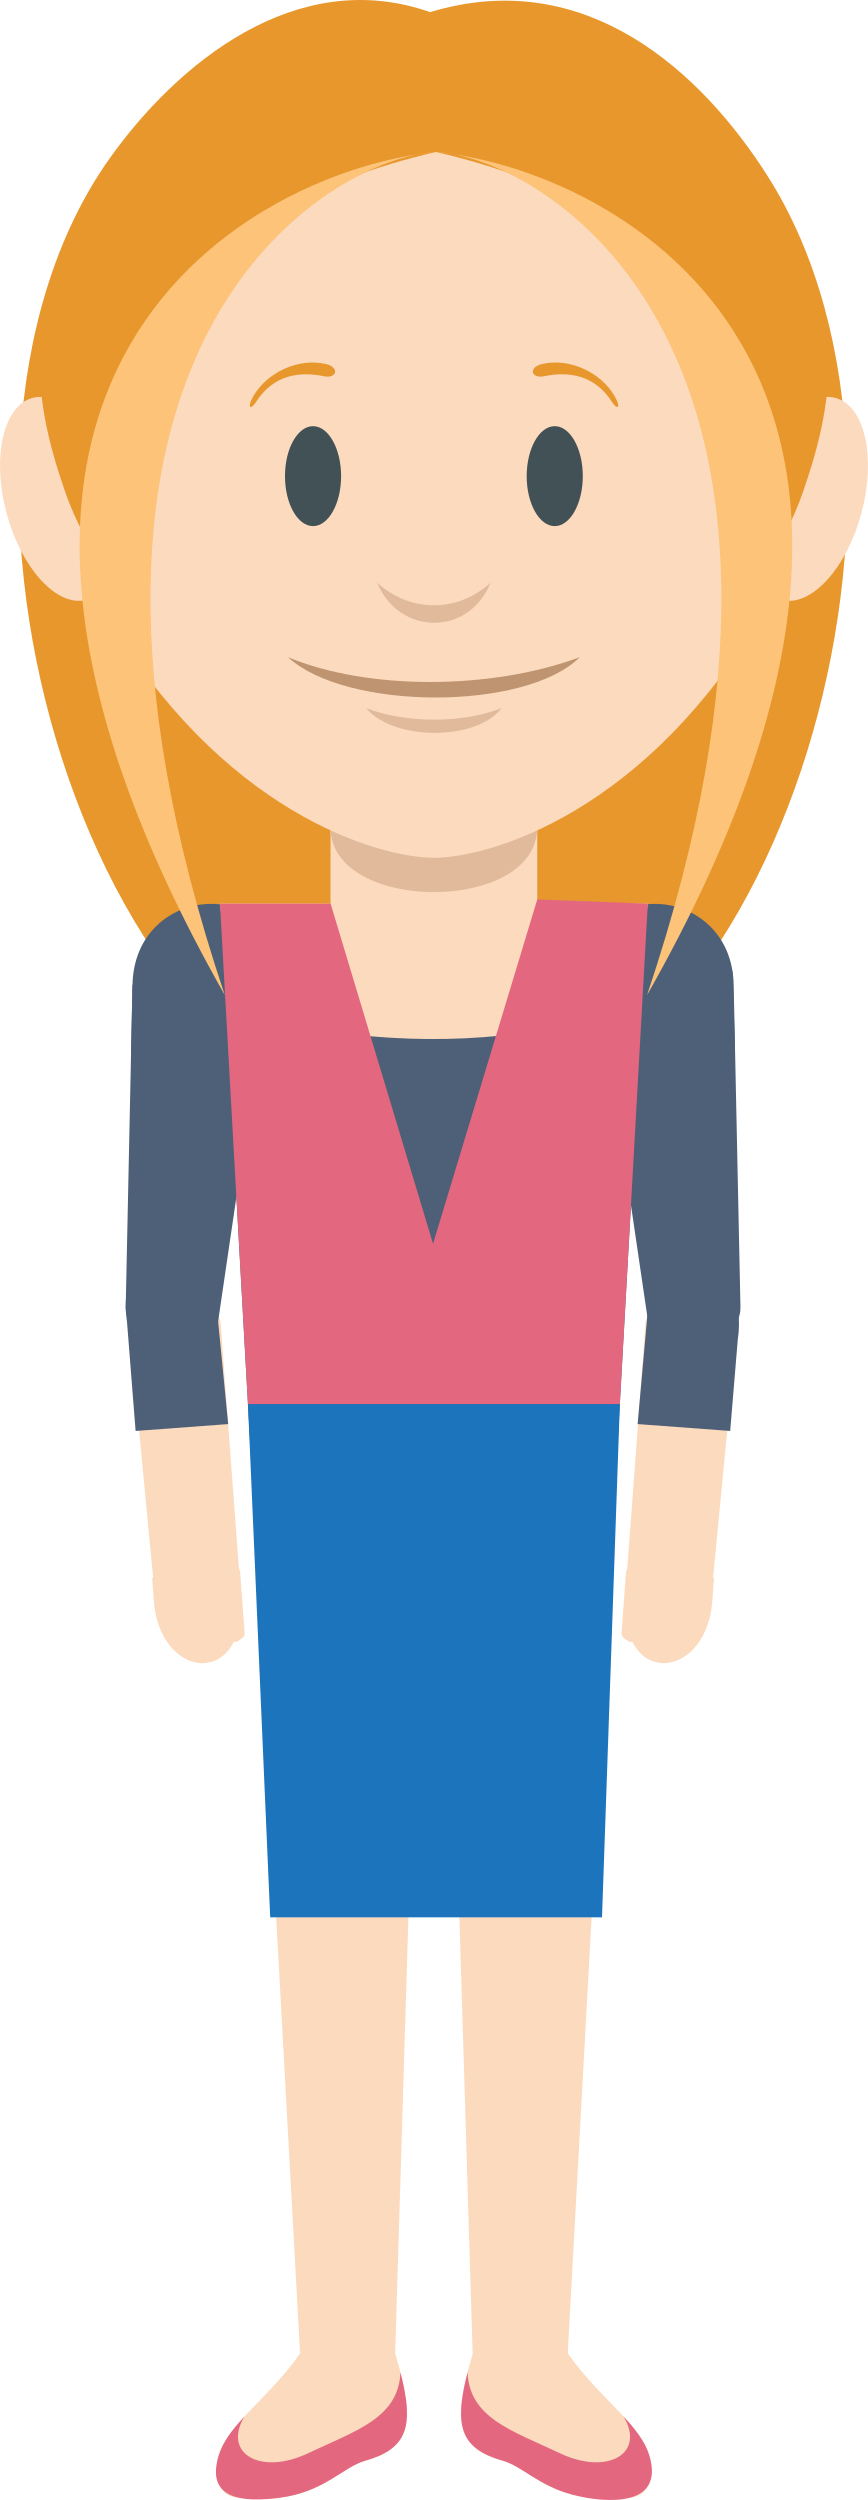
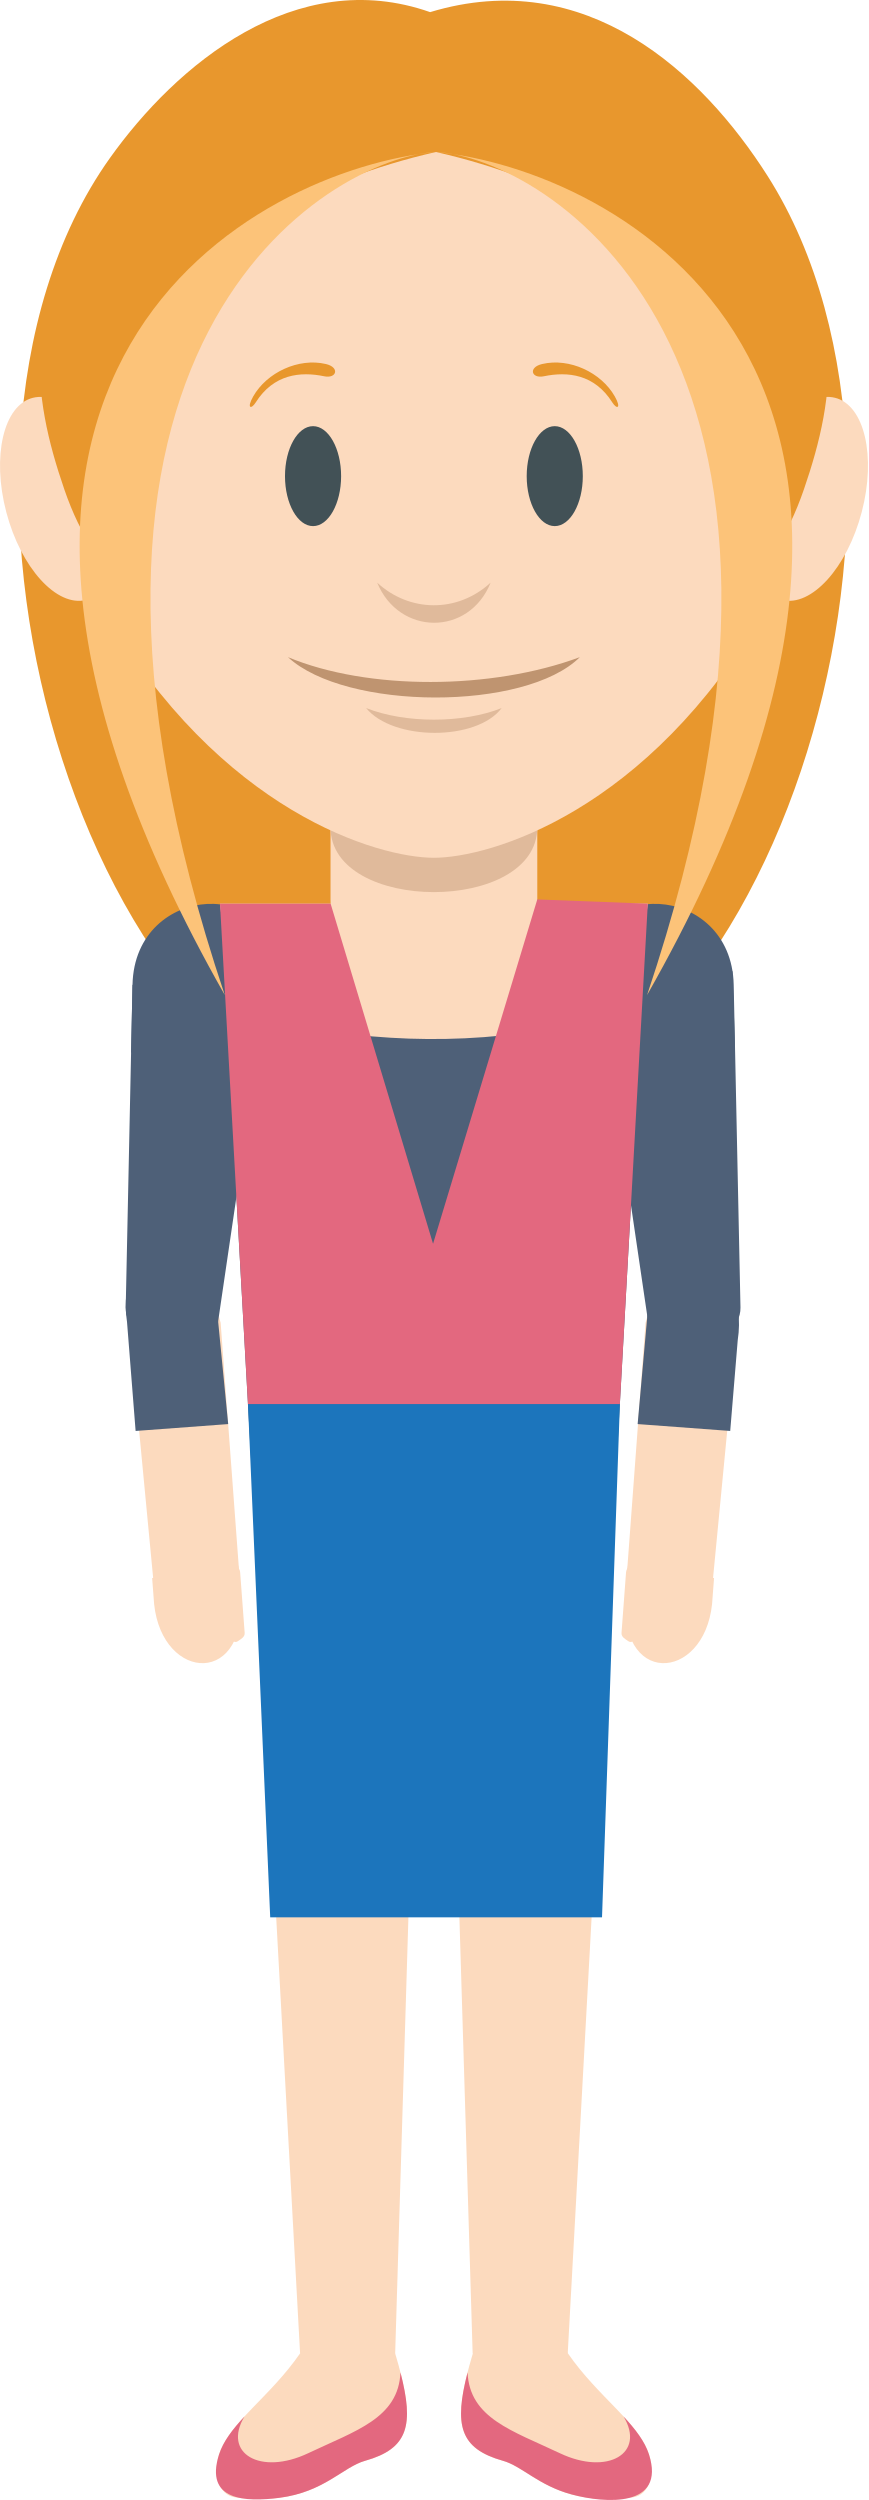
- <svg xmlns="http://www.w3.org/2000/svg" width="31.109mm" height="89.602mm" viewBox="0 0 110.229 317.487" id="svg8924" version="1.1">
-   <defs id="defs8926" />
-   <g id="layer1" transform="translate(-24.8855,-105.047)">
-     <g id="g176" transform="matrix(1.25,0,0,-1.25,55.26875,304.8509)">
-       <path d="m 0,0 -1.891,25.454 c -1.634,6.744 -10.373,5.938 -9.096,-2.424 L -8.677,-1.223 0,0 Z" style="fill:#fcdabe;fill-opacity:1;fill-rule:evenodd;stroke:none" id="path178" />
-     </g>
-     <g id="g180" transform="matrix(1.25,0,0,-1.25,104.5011,304.8509)">
-       <path d="m 0,0 1.891,25.454 c 1.636,6.744 10.463,6.593 9.185,-1.768 L 8.677,-1.223 0,0 Z" style="fill:#fcdabe;fill-opacity:1;fill-rule:evenodd;stroke:none" id="path182" />
-     </g>
-     <g id="g184" transform="matrix(1.25,0,0,-1.25,79.50805,106.5868)">
-       <path d="m 0,0 c -13.678,4.808 -25.799,-5.368 -32.534,-14.826 -22.28,-31.289 -1.627,-98.686 32.917,-98.686 33.892,0 54.252,64.873 33.898,96.873 C 27.617,-6.163 15.881,4.808 0,0" style="fill:#e8972d;fill-opacity:1;fill-rule:evenodd;stroke:none" id="path186" />
-     </g>
-     <g id="g188" transform="matrix(1.25,0,0,-1.25,59.06885,228.7581)">
-       <path d="m 0,0 -5.284,-35.936 c -0.644,-4.383 -9.376,-1.982 -9.292,2.069 l 0.691,32.788 C -13.664,9.472 1.457,9.906 0,0" style="fill:#4e6078;fill-opacity:1;fill-rule:evenodd;stroke:none" id="path190" />
-     </g>
-     <g id="g192" transform="matrix(1.25,0,0,-1.25,100.7009,228.7581)">
-       <path d="m 0,0 5.284,-35.936 c 0.644,-4.383 9.376,-1.982 9.292,2.07 L 13.887,-1.079 C 13.665,9.471 -1.457,9.906 0,0" style="fill:#4e6078;fill-opacity:1;fill-rule:evenodd;stroke:none" id="path194" />
-     </g>
-     <g id="g196" transform="matrix(1.25,0,0,-1.25,107.1538,219.8091)">
-       <path d="m 0,0 -8.326,-62.257 -13.705,0 -14.2,0 L -43.465,0 0,0 Z" style="fill:#fcdabe;fill-opacity:1;fill-rule:evenodd;stroke:none" id="path198" />
-     </g>
-     <g id="g200" transform="matrix(1.25,0,0,-1.25,62.99215,403.9159)">
-       <path d="m 0,0 c -3.09,-4.474 -7.206,-7.048 -8.235,-10.275 -0.581,-1.826 -0.148,-4.133 1.706,-4.363 7.978,-0.987 10.297,2.933 13.139,3.729 C 11.522,-9.531 11.647,-6.706 9.661,0 7.673,6.706 2.487,4.185 0,0" style="fill:#fcdabe;fill-opacity:1;fill-rule:evenodd;stroke:none" id="path202" />
-     </g>
-     <g id="g204" transform="matrix(1.25,0,0,-1.25,57.17005,297.6308)">
-       <path d="m 0,0 36.508,0 -4.657,-85.028 -9.661,0 -1.965,64.67 c -0.155,5.128 -3.786,5.158 -3.942,0 l -1.964,-64.67 -9.661,0 L 0,0 Z" style="fill:#fcdabe;fill-opacity:1;fill-rule:evenodd;stroke:none" id="path206" />
-     </g>
-     <g id="g208" transform="matrix(1.25,0,0,-1.25,105.4202,303.8948)">
-       <path d="m 0,0 0,0 c -0.352,0.237 -0.793,-0.239 -0.825,-0.656 l -0.46,-6.162 c -0.032,-0.417 0.369,-0.624 0.721,-0.861 l 0,-10e-4 c 0.353,-0.237 0.793,0.239 0.825,0.657 l 0.46,6.161 C 0.753,-0.445 0.424,-0.056 0,0" style="fill:#fcdabe;fill-opacity:1;fill-rule:evenodd;stroke:none" id="path210" />
-     </g>
-     <g id="g212" transform="matrix(1.25,0,0,-1.25,104.3692,307.1883)">
-       <path d="M 0,0 0.202,2.65 8.956,1.39 8.755,-1.26 C 7.907,-9.239 -0.993,-9.688 0,0" style="fill:#fcdabe;fill-opacity:1;fill-rule:evenodd;stroke:none" id="path214" />
-     </g>
-     <g id="g216" transform="matrix(1.25,0,0,-1.25,79.98675,177.6336)">
-       <path d="m 0,0 0,0 c 5.778,0 10.504,-4.726 10.504,-10.503 l 0,-22.805 c 0,-5.777 -4.726,-10.503 -10.504,-10.503 -5.776,0 -10.502,4.726 -10.502,10.503 l 0,22.805 C -10.502,-4.726 -5.776,0 0,0" style="fill:#fcdabe;fill-opacity:1;fill-rule:evenodd;stroke:none" id="path218" />
-     </g>
-     <g id="g220" transform="matrix(1.25,0,0,-1.25,93.11615,210.1196)">
-       <path d="M 0,0 0,0 C 0,-8.77 -21.005,-8.77 -21.005,0 -21.005,8.769 0,8.769 0,0" style="fill:#e0ba9b;fill-opacity:1;fill-rule:evenodd;stroke:none" id="path222" />
-     </g>
-     <g id="g224" transform="matrix(1.25,0,0,-1.25,79.98675,109.6064)">
-       <path d="M 0,0 C -45.955,0 -42.435,-43.08 -33.667,-58.237 -21.701,-78.922 -5.608,-83.499 0,-83.499 c 5.61,0 21.703,4.577 33.669,25.262 C 42.437,-43.08 45.956,0 0,0" style="fill:#fcdabe;fill-opacity:1;fill-rule:evenodd;stroke:none" id="path226" />
-     </g>
-     <g id="g228" transform="matrix(1.25,0,0,-1.25,54.34955,303.8958)">
-       <path d="m 0,0 0.002,0.001 c 0.351,0.238 0.791,-0.239 0.823,-0.656 l 0.46,-6.162 C 1.317,-7.234 0.916,-7.441 0.564,-7.678 l 0,-0.001 c -0.353,-0.237 -0.793,0.239 -0.825,0.657 l -0.46,6.161 C -0.752,-0.444 -0.424,-0.056 0,0" style="fill:#fcdabe;fill-opacity:1;fill-rule:evenodd;stroke:none" id="path230" />
-     </g>
-     <g id="g232" transform="matrix(1.25,0,0,-1.25,55.40075,307.1883)">
-       <path d="M 0,0 -0.2,2.65 -8.956,1.39 -8.755,-1.26 C -7.907,-9.239 0.993,-9.689 0,0" style="fill:#fcdabe;fill-opacity:1;fill-rule:evenodd;stroke:none" id="path234" />
-     </g>
-     <g id="g236" transform="matrix(1.25,0,0,-1.25,117.9077,228.3756)">
-       <path d="m 0,0 0.256,-7.821 -9.868,-3.393 -2.47,-44.19 -36.508,0 -2.432,43.535 -10.08,3.607 0.145,6.877 C -43.104,-6.818 -24.276,-11.004 0,0" style="fill:#4e6078;fill-opacity:1;fill-rule:evenodd;stroke:none" id="path238" />
-     </g>
-     <g id="g240" transform="matrix(1.25,0,0,-1.25,56.37155,283.3562)">
-       <path d="m 0,0 2.262,-52.148 33.711,0 L 37.786,0 0,0 Z" style="fill:#1c75bc;fill-opacity:1;fill-rule:evenodd;stroke:none" id="path242" />
-     </g>
-     <g id="g244" transform="matrix(1.25,0,0,-1.25,97.00805,403.9159)">
-       <path d="m 0,0 c 3.092,-4.474 7.208,-7.048 8.237,-10.275 0.581,-1.826 0.148,-4.133 -1.706,-4.363 -7.979,-0.987 -10.298,2.933 -13.139,3.729 C -11.52,-9.531 -11.645,-6.706 -9.659,0 -7.671,6.706 -2.485,4.185 0,0" style="fill:#fcdabe;fill-opacity:1;fill-rule:evenodd;stroke:none" id="path246" />
-     </g>
-     <g id="g248" transform="matrix(1.25,0,0,-1.25,29.07245,155.5639)">
-       <path d="M 0,0 C 2.99,0.742 6.621,-3.255 8.111,-8.928 9.6,-14.6 8.387,-19.8 5.397,-20.542 c -2.989,-0.743 -6.621,3.255 -8.11,8.928 C -4.203,-5.942 -2.988,-0.742 0,0" style="fill:#fcdabe;fill-opacity:1;fill-rule:evenodd;stroke:none" id="path250" />
-     </g>
-     <g id="g252" transform="matrix(1.25,0,0,-1.25,130.9255,155.5639)">
-       <path d="M 0,0 C -2.988,0.742 -6.619,-3.255 -8.109,-8.928 -9.6,-14.6 -8.385,-19.8 -5.395,-20.542 c 2.988,-0.743 6.619,3.255 8.109,8.928 C 4.205,-5.942 2.99,-0.742 0,0" style="fill:#fcdabe;fill-opacity:1;fill-rule:evenodd;stroke:none" id="path254" />
-     </g>
-     <g id="g256" transform="matrix(1.25,0,0,-1.25,95.33505,171.8607)">
-       <path d="m 0,0 c 1.569,0 2.85,2.28 2.85,5.077 0,2.797 -1.281,5.078 -2.85,5.078 -1.569,0 -2.85,-2.281 -2.85,-5.078 C -2.85,2.28 -1.569,0 0,0" style="fill:#425156;fill-opacity:1;fill-rule:evenodd;stroke:none" id="path258" />
-     </g>
-     <g id="g260" transform="matrix(1.25,0,0,-1.25,64.64065,171.8607)">
-       <path d="m 0,0 c 1.569,0 2.85,2.28 2.85,5.077 0,2.797 -1.281,5.078 -2.85,5.078 -1.569,0 -2.851,-2.281 -2.851,-5.078 C -2.851,2.28 -1.569,0 0,0" style="fill:#425156;fill-opacity:1;fill-rule:evenodd;stroke:none" id="path262" />
-     </g>
-     <g id="g264" transform="matrix(1.25,0,0,-1.25,98.52225,188.5018)">
-       <path d="M 0,0 C -5.526,-5.502 -23.795,-5.431 -29.655,0 -21.523,-3.389 -8.977,-3.339 0,0" style="fill:#bf9470;fill-opacity:1;fill-rule:evenodd;stroke:none" id="path266" />
-     </g>
-     <g id="g268" transform="matrix(1.25,0,0,-1.25,87.19335,179.0383)">
-       <path d="M 0,0 C -2.212,-5.484 -9.317,-5.388 -11.529,0 -8.29,-2.995 -3.414,-3.135 0,0" style="fill:#e0ba9b;fill-opacity:1;fill-rule:evenodd;stroke:none" id="path270" />
-     </g>
-     <g id="g272" transform="matrix(1.25,0,0,-1.25,45.43855,144.6679)">
-       <path d="m 0,0 c -6.959,-6.098 -6.52,-14.909 -6.048,-21.018 0.474,-6.109 -2.215,-1.798 -3.861,2.992 -1.645,4.79 -2.819,9.617 -2.448,15.023 C -11.989,2.403 3.319,11.057 0,0" style="fill:#e8972d;fill-opacity:1;fill-rule:evenodd;stroke:none" id="path274" />
-     </g>
-     <g id="g276" transform="matrix(1.25,0,0,-1.25,114.5887,144.6679)">
-       <path d="m 0,0 c 6.959,-6.098 6.522,-14.909 6.048,-21.018 -0.472,-6.109 2.217,-1.798 3.861,2.992 1.647,4.79 2.819,9.617 2.45,15.023 C 11.991,2.403 -3.318,11.057 0,0" style="fill:#e8972d;fill-opacity:1;fill-rule:evenodd;stroke:none" id="path278" />
-     </g>
-     <g id="g280" transform="matrix(1.25,0,0,-1.25,55.93765,411.9201)">
-       <path d="m 0,0 c -1.201,-1.3 -2.163,-2.529 -2.591,-3.872 -1.503,-4.717 2.698,-4.841 6.13,-4.398 4.576,0.59 6.485,3.14 8.715,3.764 4.412,1.239 4.962,3.644 3.587,8.982 C 15.652,-0.181 11.296,-1.447 6.46,-3.741 1.623,-6.036 -2.276,-3.764 0,0" style="fill:#e3687f;fill-opacity:1;fill-rule:evenodd;stroke:none" id="path282" />
-     </g>
-     <g id="g284" transform="matrix(1.25,0,0,-1.25,104.0671,411.9201)">
-       <path d="m 0,0 c 1.201,-1.3 2.163,-2.529 2.591,-3.872 1.72,-5.4 -4.411,-4.992 -7.877,-4.053 -3.36,0.911 -5.044,2.881 -6.966,3.419 -4.412,1.239 -4.964,3.644 -3.589,8.982 0.189,-4.657 4.545,-5.923 9.381,-8.217 C -1.623,-6.036 2.276,-3.764 0,0" style="fill:#e3687f;fill-opacity:1;fill-rule:evenodd;stroke:none" id="path286" />
-     </g>
-     <g id="g288" transform="matrix(1.25,0,0,-1.25,88.59805,194.9659)">
-       <path d="M 0,0 C -2.566,-3.388 -11.055,-3.335 -13.776,0 -9.806,-1.571 -3.969,-1.577 0,0" style="fill:#e0ba9b;fill-opacity:1;fill-rule:evenodd;stroke:none" id="path290" />
-     </g>
-     <g id="g292" transform="matrix(1.25,0,0,-1.25,93.72905,151.2763)">
-       <path d="m 0,0 c 2.795,0.658 6.007,-0.865 7.383,-3.288 0.691,-1.214 0.22,-1.36 -0.249,-0.617 -1.82,2.886 -4.548,3.162 -6.959,2.66 C -1.1,-1.51 -1.43,-0.336 0,0" style="fill:#e8972d;fill-opacity:1;fill-rule:evenodd;stroke:none" id="path294" />
-     </g>
-     <g id="g296" transform="matrix(1.25,0,0,-1.25,66.27355,151.2763)">
-       <path d="m 0,0 c -2.795,0.658 -6.007,-0.865 -7.385,-3.288 -0.689,-1.214 -0.218,-1.36 0.251,-0.617 1.82,2.886 4.548,3.162 6.957,2.66 C 1.1,-1.51 1.43,-0.336 0,0" style="fill:#e8972d;fill-opacity:1;fill-rule:evenodd;stroke:none" id="path298" />
-     </g>
-     <g id="g300" transform="matrix(1.25,0,0,-1.25,53.86205,285.8982)">
-       <path d="m 0,0 -1.428,14.593 c -1.634,6.744 -10.128,4.143 -8.85,-4.218 L -9.405,-0.699 -0.002,0 0,0 Z" style="fill:#4e6078;fill-opacity:1;fill-rule:evenodd;stroke:none" id="path302" />
-     </g>
-     <g id="g304" transform="matrix(1.25,0,0,-1.25,105.8608,285.8982)">
-       <path d="m 0,0 1.262,14.097 c 1.633,6.745 10.185,2.787 8.907,-5.573 L 9.405,-0.699 0,0 Z" style="fill:#4e6078;fill-opacity:1;fill-rule:evenodd;stroke:none" id="path306" />
-     </g>
-     <g id="g308" transform="matrix(1.25,0,0,-1.25,52.82185,219.8091)">
-       <path d="m 0,0 1.666,-29.819 1.174,-21.019 37.786,0 1.127,20.209 L 43.465,0 32.235,0.432 21.646,-34.555 11.239,0 0,0 Z" style="fill:#e3687f;fill-opacity:1;fill-rule:evenodd;stroke:none" id="path310" />
-     </g>
-     <g id="g312" transform="matrix(1.25,0,0,-1.25,80.24615,124.3496)">
-       <path d="m 0,0 c 25.475,-5.826 32.797,-21.772 34.25,-32.742 1.879,1.579 5.474,6.19 5.386,11.534 C 39.49,-12.305 34.689,-1.73 27.259,4.524 19.164,11.34 6.252,15.928 0,13.751 -6.252,15.928 -19.164,11.34 -27.259,4.524 c -7.43,-6.254 -12.231,-16.829 -12.377,-25.732 -0.088,-5.344 3.507,-9.955 5.386,-11.534 C -32.797,-21.772 -25.473,-5.826 0,0" style="fill:#e8972d;fill-opacity:1;fill-rule:evenodd;stroke:none" id="path314" />
-     </g>
-     <g id="g316" transform="matrix(1.25,0,0,-1.25,53.43245,231.4131)">
-       <path d="M 0,0 C -22.253,66.233 10.718,85.127 21.451,85.651 3.559,83.934 -36.271,63.897 0,0" style="fill:#fcc379;fill-opacity:1;fill-rule:evenodd;stroke:none" id="path318" />
-     </g>
-     <g id="g320" transform="matrix(1.25,0,0,-1.25,107.0598,231.4131)">
-       <path d="M 0,0 C 22.253,66.233 -10.717,85.127 -21.451,85.651 -3.559,83.934 36.272,63.897 0,0" style="fill:#fcc379;fill-opacity:1;fill-rule:evenodd;stroke:none" id="path322" />
+ <svg xmlns="http://www.w3.org/2000/svg" width="15.188mm" height="43.744mm" viewBox="0 0 53.815 155" id="svg11415" version="1.1">
+   <defs id="defs11417" />
+   <g id="layer1" transform="translate(-116.3141,-258.9631)">
+     <g transform="matrix(0.4882083,0,0,0.4882083,104.1648,207.6782)" id="layer1-6">
+       <g transform="matrix(1.25,0,0,-1.25,55.26875,304.8509)" id="g176">
+         <path id="path178" style="fill:#fcdabe;fill-opacity:1;fill-rule:evenodd;stroke:none" d="m 0,0 -1.891,25.454 c -1.634,6.744 -10.373,5.938 -9.096,-2.424 L -8.677,-1.223 0,0 Z" />
+       </g>
+       <g transform="matrix(1.25,0,0,-1.25,104.5011,304.8509)" id="g180">
+         <path id="path182" style="fill:#fcdabe;fill-opacity:1;fill-rule:evenodd;stroke:none" d="m 0,0 1.891,25.454 c 1.636,6.744 10.463,6.593 9.185,-1.768 L 8.677,-1.223 0,0 Z" />
+       </g>
+       <g transform="matrix(1.25,0,0,-1.25,79.50805,106.5868)" id="g184">
+         <path id="path186" style="fill:#e8972d;fill-opacity:1;fill-rule:evenodd;stroke:none" d="m 0,0 c -13.678,4.808 -25.799,-5.368 -32.534,-14.826 -22.28,-31.289 -1.627,-98.686 32.917,-98.686 33.892,0 54.252,64.873 33.898,96.873 C 27.617,-6.163 15.881,4.808 0,0" />
+       </g>
+       <g transform="matrix(1.25,0,0,-1.25,59.06885,228.7581)" id="g188">
+         <path id="path190" style="fill:#4e6078;fill-opacity:1;fill-rule:evenodd;stroke:none" d="m 0,0 -5.284,-35.936 c -0.644,-4.383 -9.376,-1.982 -9.292,2.069 l 0.691,32.788 C -13.664,9.472 1.457,9.906 0,0" />
+       </g>
+       <g transform="matrix(1.25,0,0,-1.25,100.7009,228.7581)" id="g192">
+         <path id="path194" style="fill:#4e6078;fill-opacity:1;fill-rule:evenodd;stroke:none" d="m 0,0 5.284,-35.936 c 0.644,-4.383 9.376,-1.982 9.292,2.07 L 13.887,-1.079 C 13.665,9.471 -1.457,9.906 0,0" />
+       </g>
+       <g transform="matrix(1.25,0,0,-1.25,107.1538,219.8091)" id="g196">
+         <path id="path198" style="fill:#fcdabe;fill-opacity:1;fill-rule:evenodd;stroke:none" d="m 0,0 -8.326,-62.257 -13.705,0 -14.2,0 L -43.465,0 0,0 Z" />
+       </g>
+       <g transform="matrix(1.25,0,0,-1.25,62.99215,403.9159)" id="g200">
+         <path id="path202" style="fill:#fcdabe;fill-opacity:1;fill-rule:evenodd;stroke:none" d="m 0,0 c -3.09,-4.474 -7.206,-7.048 -8.235,-10.275 -0.581,-1.826 -0.148,-4.133 1.706,-4.363 7.978,-0.987 10.297,2.933 13.139,3.729 C 11.522,-9.531 11.647,-6.706 9.661,0 7.673,6.706 2.487,4.185 0,0" />
+       </g>
+       <g transform="matrix(1.25,0,0,-1.25,57.17005,297.6308)" id="g204">
+         <path id="path206" style="fill:#fcdabe;fill-opacity:1;fill-rule:evenodd;stroke:none" d="m 0,0 36.508,0 -4.657,-85.028 -9.661,0 -1.965,64.67 c -0.155,5.128 -3.786,5.158 -3.942,0 l -1.964,-64.67 -9.661,0 L 0,0 Z" />
+       </g>
+       <g transform="matrix(1.25,0,0,-1.25,105.4202,303.8948)" id="g208">
+         <path id="path210" style="fill:#fcdabe;fill-opacity:1;fill-rule:evenodd;stroke:none" d="m 0,0 0,0 c -0.352,0.237 -0.793,-0.239 -0.825,-0.656 l -0.46,-6.162 c -0.032,-0.417 0.369,-0.624 0.721,-0.861 l 0,-10e-4 c 0.353,-0.237 0.793,0.239 0.825,0.657 l 0.46,6.161 C 0.753,-0.445 0.424,-0.056 0,0" />
+       </g>
+       <g transform="matrix(1.25,0,0,-1.25,104.3692,307.1883)" id="g212">
+         <path id="path214" style="fill:#fcdabe;fill-opacity:1;fill-rule:evenodd;stroke:none" d="M 0,0 0.202,2.65 8.956,1.39 8.755,-1.26 C 7.907,-9.239 -0.993,-9.688 0,0" />
+       </g>
+       <g transform="matrix(1.25,0,0,-1.25,79.98675,177.6336)" id="g216">
+         <path id="path218" style="fill:#fcdabe;fill-opacity:1;fill-rule:evenodd;stroke:none" d="m 0,0 0,0 c 5.778,0 10.504,-4.726 10.504,-10.503 l 0,-22.805 c 0,-5.777 -4.726,-10.503 -10.504,-10.503 -5.776,0 -10.502,4.726 -10.502,10.503 l 0,22.805 C -10.502,-4.726 -5.776,0 0,0" />
+       </g>
+       <g transform="matrix(1.25,0,0,-1.25,93.11615,210.1196)" id="g220">
+         <path id="path222" style="fill:#e0ba9b;fill-opacity:1;fill-rule:evenodd;stroke:none" d="M 0,0 0,0 C 0,-8.77 -21.005,-8.77 -21.005,0 -21.005,8.769 0,8.769 0,0" />
+       </g>
+       <g transform="matrix(1.25,0,0,-1.25,79.98675,109.6064)" id="g224">
+         <path id="path226" style="fill:#fcdabe;fill-opacity:1;fill-rule:evenodd;stroke:none" d="M 0,0 C -45.955,0 -42.435,-43.08 -33.667,-58.237 -21.701,-78.922 -5.608,-83.499 0,-83.499 c 5.61,0 21.703,4.577 33.669,25.262 C 42.437,-43.08 45.956,0 0,0" />
+       </g>
+       <g transform="matrix(1.25,0,0,-1.25,54.34955,303.8958)" id="g228">
+         <path id="path230" style="fill:#fcdabe;fill-opacity:1;fill-rule:evenodd;stroke:none" d="m 0,0 0.002,0.001 c 0.351,0.238 0.791,-0.239 0.823,-0.656 l 0.46,-6.162 C 1.317,-7.234 0.916,-7.441 0.564,-7.678 l 0,-0.001 c -0.353,-0.237 -0.793,0.239 -0.825,0.657 l -0.46,6.161 C -0.752,-0.444 -0.424,-0.056 0,0" />
+       </g>
+       <g transform="matrix(1.25,0,0,-1.25,55.40075,307.1883)" id="g232">
+         <path id="path234" style="fill:#fcdabe;fill-opacity:1;fill-rule:evenodd;stroke:none" d="M 0,0 -0.2,2.65 -8.956,1.39 -8.755,-1.26 C -7.907,-9.239 0.993,-9.689 0,0" />
+       </g>
+       <g transform="matrix(1.25,0,0,-1.25,117.9077,228.3756)" id="g236">
+         <path id="path238" style="fill:#4e6078;fill-opacity:1;fill-rule:evenodd;stroke:none" d="m 0,0 0.256,-7.821 -9.868,-3.393 -2.47,-44.19 -36.508,0 -2.432,43.535 -10.08,3.607 0.145,6.877 C -43.104,-6.818 -24.276,-11.004 0,0" />
+       </g>
+       <g transform="matrix(1.25,0,0,-1.25,56.37155,283.3562)" id="g240">
+         <path id="path242" style="fill:#1c75bc;fill-opacity:1;fill-rule:evenodd;stroke:none" d="m 0,0 2.262,-52.148 33.711,0 L 37.786,0 0,0 Z" />
+       </g>
+       <g transform="matrix(1.25,0,0,-1.25,97.00805,403.9159)" id="g244">
+         <path id="path246" style="fill:#fcdabe;fill-opacity:1;fill-rule:evenodd;stroke:none" d="m 0,0 c 3.092,-4.474 7.208,-7.048 8.237,-10.275 0.581,-1.826 0.148,-4.133 -1.706,-4.363 -7.979,-0.987 -10.298,2.933 -13.139,3.729 C -11.52,-9.531 -11.645,-6.706 -9.659,0 -7.671,6.706 -2.485,4.185 0,0" />
+       </g>
+       <g transform="matrix(1.25,0,0,-1.25,29.07245,155.5639)" id="g248">
+         <path id="path250" style="fill:#fcdabe;fill-opacity:1;fill-rule:evenodd;stroke:none" d="M 0,0 C 2.99,0.742 6.621,-3.255 8.111,-8.928 9.6,-14.6 8.387,-19.8 5.397,-20.542 c -2.989,-0.743 -6.621,3.255 -8.11,8.928 C -4.203,-5.942 -2.988,-0.742 0,0" />
+       </g>
+       <g transform="matrix(1.25,0,0,-1.25,130.9255,155.5639)" id="g252">
+         <path id="path254" style="fill:#fcdabe;fill-opacity:1;fill-rule:evenodd;stroke:none" d="M 0,0 C -2.988,0.742 -6.619,-3.255 -8.109,-8.928 -9.6,-14.6 -8.385,-19.8 -5.395,-20.542 c 2.988,-0.743 6.619,3.255 8.109,8.928 C 4.205,-5.942 2.99,-0.742 0,0" />
+       </g>
+       <g transform="matrix(1.25,0,0,-1.25,95.33505,171.8607)" id="g256">
+         <path id="path258" style="fill:#425156;fill-opacity:1;fill-rule:evenodd;stroke:none" d="m 0,0 c 1.569,0 2.85,2.28 2.85,5.077 0,2.797 -1.281,5.078 -2.85,5.078 -1.569,0 -2.85,-2.281 -2.85,-5.078 C -2.85,2.28 -1.569,0 0,0" />
+       </g>
+       <g transform="matrix(1.25,0,0,-1.25,64.64065,171.8607)" id="g260">
+         <path id="path262" style="fill:#425156;fill-opacity:1;fill-rule:evenodd;stroke:none" d="m 0,0 c 1.569,0 2.85,2.28 2.85,5.077 0,2.797 -1.281,5.078 -2.85,5.078 -1.569,0 -2.851,-2.281 -2.851,-5.078 C -2.851,2.28 -1.569,0 0,0" />
+       </g>
+       <g transform="matrix(1.25,0,0,-1.25,98.52225,188.5018)" id="g264">
+         <path id="path266" style="fill:#bf9470;fill-opacity:1;fill-rule:evenodd;stroke:none" d="M 0,0 C -5.526,-5.502 -23.795,-5.431 -29.655,0 -21.523,-3.389 -8.977,-3.339 0,0" />
+       </g>
+       <g transform="matrix(1.25,0,0,-1.25,87.19335,179.0383)" id="g268">
+         <path id="path270" style="fill:#e0ba9b;fill-opacity:1;fill-rule:evenodd;stroke:none" d="M 0,0 C -2.212,-5.484 -9.317,-5.388 -11.529,0 -8.29,-2.995 -3.414,-3.135 0,0" />
+       </g>
+       <g transform="matrix(1.25,0,0,-1.25,45.43855,144.6679)" id="g272">
+         <path id="path274" style="fill:#e8972d;fill-opacity:1;fill-rule:evenodd;stroke:none" d="m 0,0 c -6.959,-6.098 -6.52,-14.909 -6.048,-21.018 0.474,-6.109 -2.215,-1.798 -3.861,2.992 -1.645,4.79 -2.819,9.617 -2.448,15.023 C -11.989,2.403 3.319,11.057 0,0" />
+       </g>
+       <g transform="matrix(1.25,0,0,-1.25,114.5887,144.6679)" id="g276">
+         <path id="path278" style="fill:#e8972d;fill-opacity:1;fill-rule:evenodd;stroke:none" d="m 0,0 c 6.959,-6.098 6.522,-14.909 6.048,-21.018 -0.472,-6.109 2.217,-1.798 3.861,2.992 1.647,4.79 2.819,9.617 2.45,15.023 C 11.991,2.403 -3.318,11.057 0,0" />
+       </g>
+       <g transform="matrix(1.25,0,0,-1.25,55.93765,411.9201)" id="g280">
+         <path id="path282" style="fill:#e3687f;fill-opacity:1;fill-rule:evenodd;stroke:none" d="m 0,0 c -1.201,-1.3 -2.163,-2.529 -2.591,-3.872 -1.503,-4.717 2.698,-4.841 6.13,-4.398 4.576,0.59 6.485,3.14 8.715,3.764 4.412,1.239 4.962,3.644 3.587,8.982 C 15.652,-0.181 11.296,-1.447 6.46,-3.741 1.623,-6.036 -2.276,-3.764 0,0" />
+       </g>
+       <g transform="matrix(1.25,0,0,-1.25,104.0671,411.9201)" id="g284">
+         <path id="path286" style="fill:#e3687f;fill-opacity:1;fill-rule:evenodd;stroke:none" d="m 0,0 c 1.201,-1.3 2.163,-2.529 2.591,-3.872 1.72,-5.4 -4.411,-4.992 -7.877,-4.053 -3.36,0.911 -5.044,2.881 -6.966,3.419 -4.412,1.239 -4.964,3.644 -3.589,8.982 0.189,-4.657 4.545,-5.923 9.381,-8.217 C -1.623,-6.036 2.276,-3.764 0,0" />
+       </g>
+       <g transform="matrix(1.25,0,0,-1.25,88.59805,194.9659)" id="g288">
+         <path id="path290" style="fill:#e0ba9b;fill-opacity:1;fill-rule:evenodd;stroke:none" d="M 0,0 C -2.566,-3.388 -11.055,-3.335 -13.776,0 -9.806,-1.571 -3.969,-1.577 0,0" />
+       </g>
+       <g transform="matrix(1.25,0,0,-1.25,93.72905,151.2763)" id="g292">
+         <path id="path294" style="fill:#e8972d;fill-opacity:1;fill-rule:evenodd;stroke:none" d="m 0,0 c 2.795,0.658 6.007,-0.865 7.383,-3.288 0.691,-1.214 0.22,-1.36 -0.249,-0.617 -1.82,2.886 -4.548,3.162 -6.959,2.66 C -1.1,-1.51 -1.43,-0.336 0,0" />
+       </g>
+       <g transform="matrix(1.25,0,0,-1.25,66.27355,151.2763)" id="g296">
+         <path id="path298" style="fill:#e8972d;fill-opacity:1;fill-rule:evenodd;stroke:none" d="m 0,0 c -2.795,0.658 -6.007,-0.865 -7.385,-3.288 -0.689,-1.214 -0.218,-1.36 0.251,-0.617 1.82,2.886 4.548,3.162 6.957,2.66 C 1.1,-1.51 1.43,-0.336 0,0" />
+       </g>
+       <g transform="matrix(1.25,0,0,-1.25,53.86205,285.8982)" id="g300">
+         <path id="path302" style="fill:#4e6078;fill-opacity:1;fill-rule:evenodd;stroke:none" d="m 0,0 -1.428,14.593 c -1.634,6.744 -10.128,4.143 -8.85,-4.218 L -9.405,-0.699 -0.002,0 0,0 Z" />
+       </g>
+       <g transform="matrix(1.25,0,0,-1.25,105.8608,285.8982)" id="g304">
+         <path id="path306" style="fill:#4e6078;fill-opacity:1;fill-rule:evenodd;stroke:none" d="m 0,0 1.262,14.097 c 1.633,6.745 10.185,2.787 8.907,-5.573 L 9.405,-0.699 0,0 Z" />
+       </g>
+       <g transform="matrix(1.25,0,0,-1.25,52.82185,219.8091)" id="g308">
+         <path id="path310" style="fill:#e3687f;fill-opacity:1;fill-rule:evenodd;stroke:none" d="m 0,0 1.666,-29.819 1.174,-21.019 37.786,0 1.127,20.209 L 43.465,0 32.235,0.432 21.646,-34.555 11.239,0 0,0 Z" />
+       </g>
+       <g transform="matrix(1.25,0,0,-1.25,80.24615,124.3496)" id="g312">
+         <path id="path314" style="fill:#e8972d;fill-opacity:1;fill-rule:evenodd;stroke:none" d="m 0,0 c 25.475,-5.826 32.797,-21.772 34.25,-32.742 1.879,1.579 5.474,6.19 5.386,11.534 C 39.49,-12.305 34.689,-1.73 27.259,4.524 19.164,11.34 6.252,15.928 0,13.751 -6.252,15.928 -19.164,11.34 -27.259,4.524 c -7.43,-6.254 -12.231,-16.829 -12.377,-25.732 -0.088,-5.344 3.507,-9.955 5.386,-11.534 C -32.797,-21.772 -25.473,-5.826 0,0" />
+       </g>
+       <g transform="matrix(1.25,0,0,-1.25,53.43245,231.4131)" id="g316">
+         <path id="path318" style="fill:#fcc379;fill-opacity:1;fill-rule:evenodd;stroke:none" d="M 0,0 C -22.253,66.233 10.718,85.127 21.451,85.651 3.559,83.934 -36.271,63.897 0,0" />
+       </g>
+       <g transform="matrix(1.25,0,0,-1.25,107.0598,231.4131)" id="g320">
+         <path id="path322" style="fill:#fcc379;fill-opacity:1;fill-rule:evenodd;stroke:none" d="M 0,0 C 22.253,66.233 -10.717,85.127 -21.451,85.651 -3.559,83.934 36.272,63.897 0,0" />
+       </g>
    </g>
  </g>
</svg>
